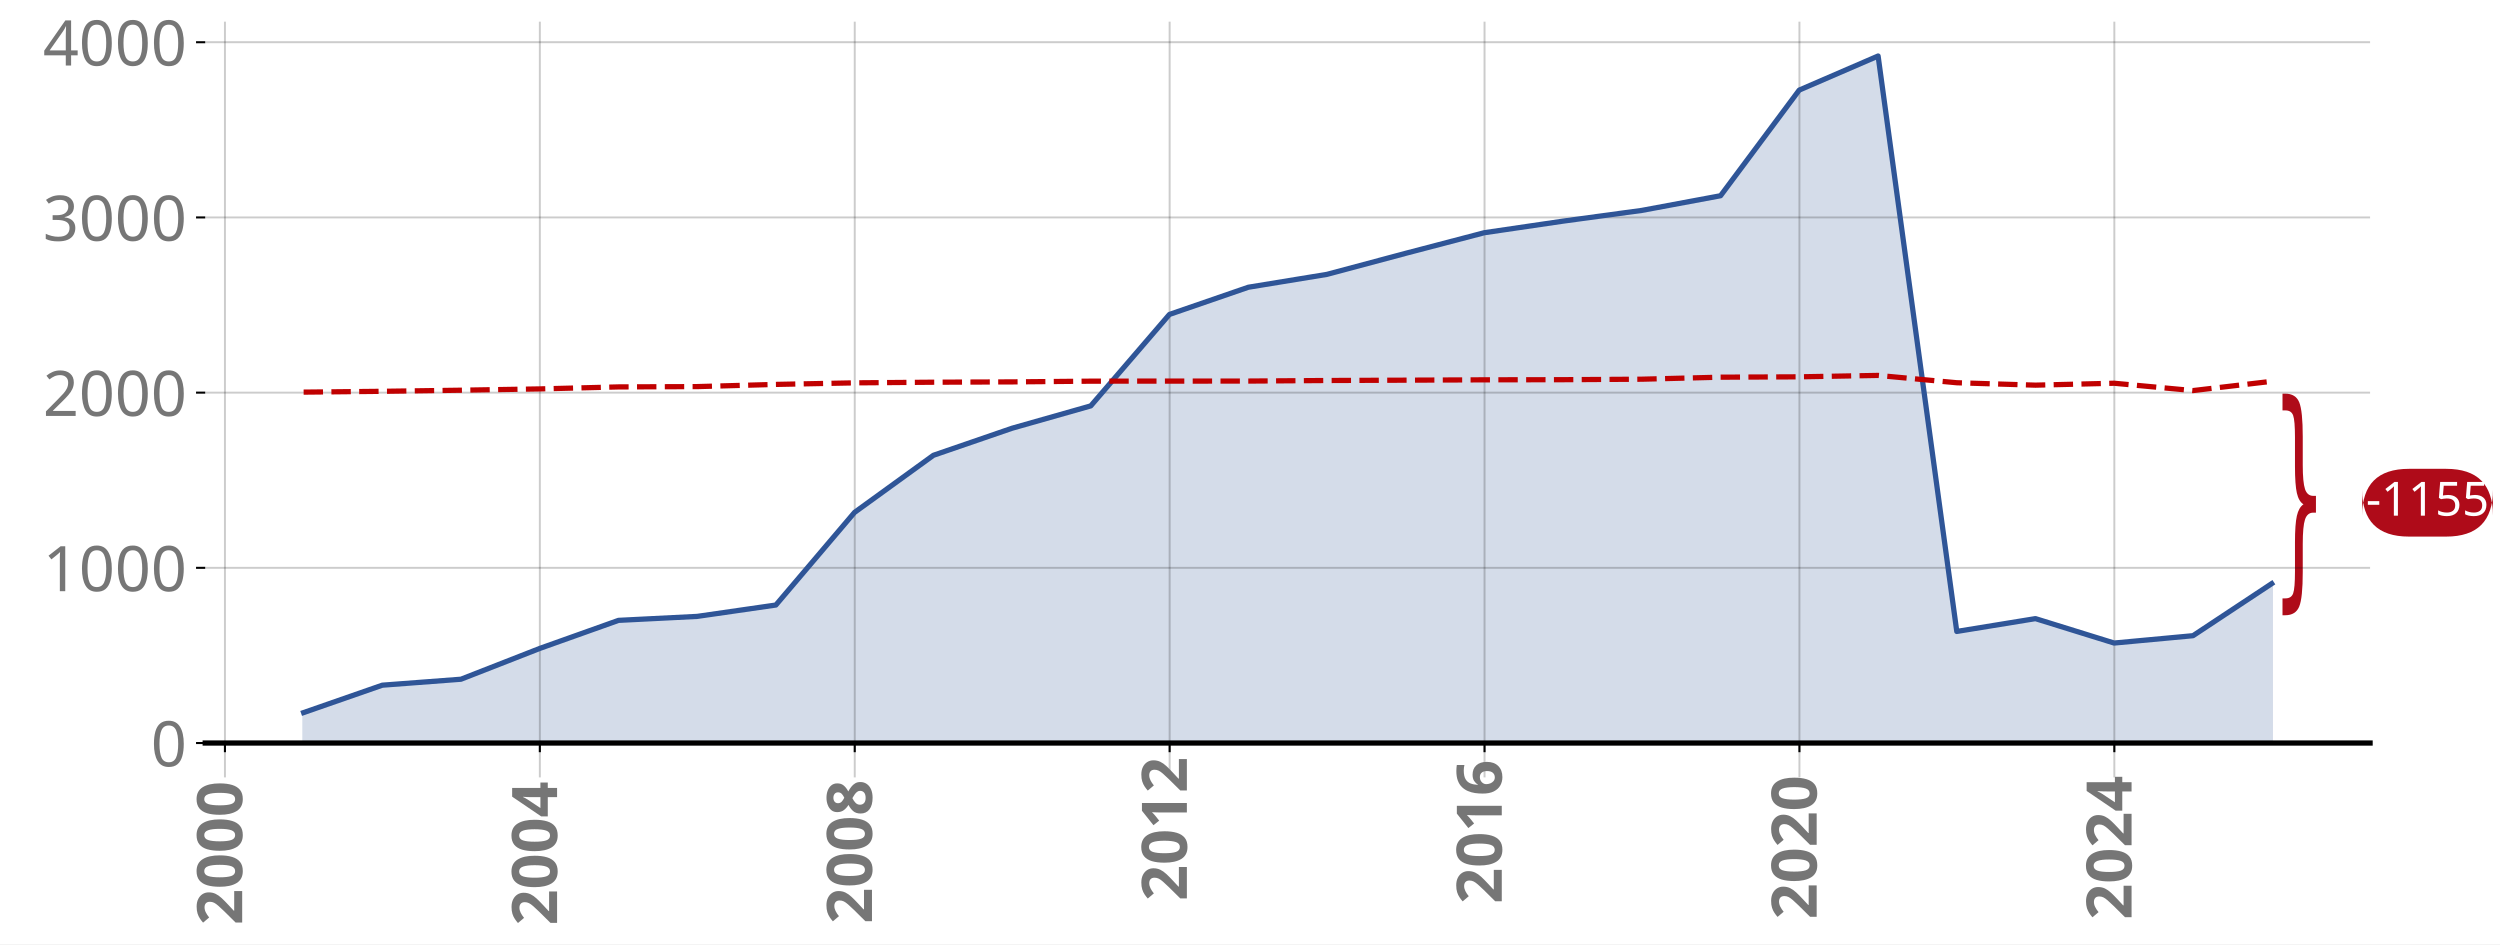
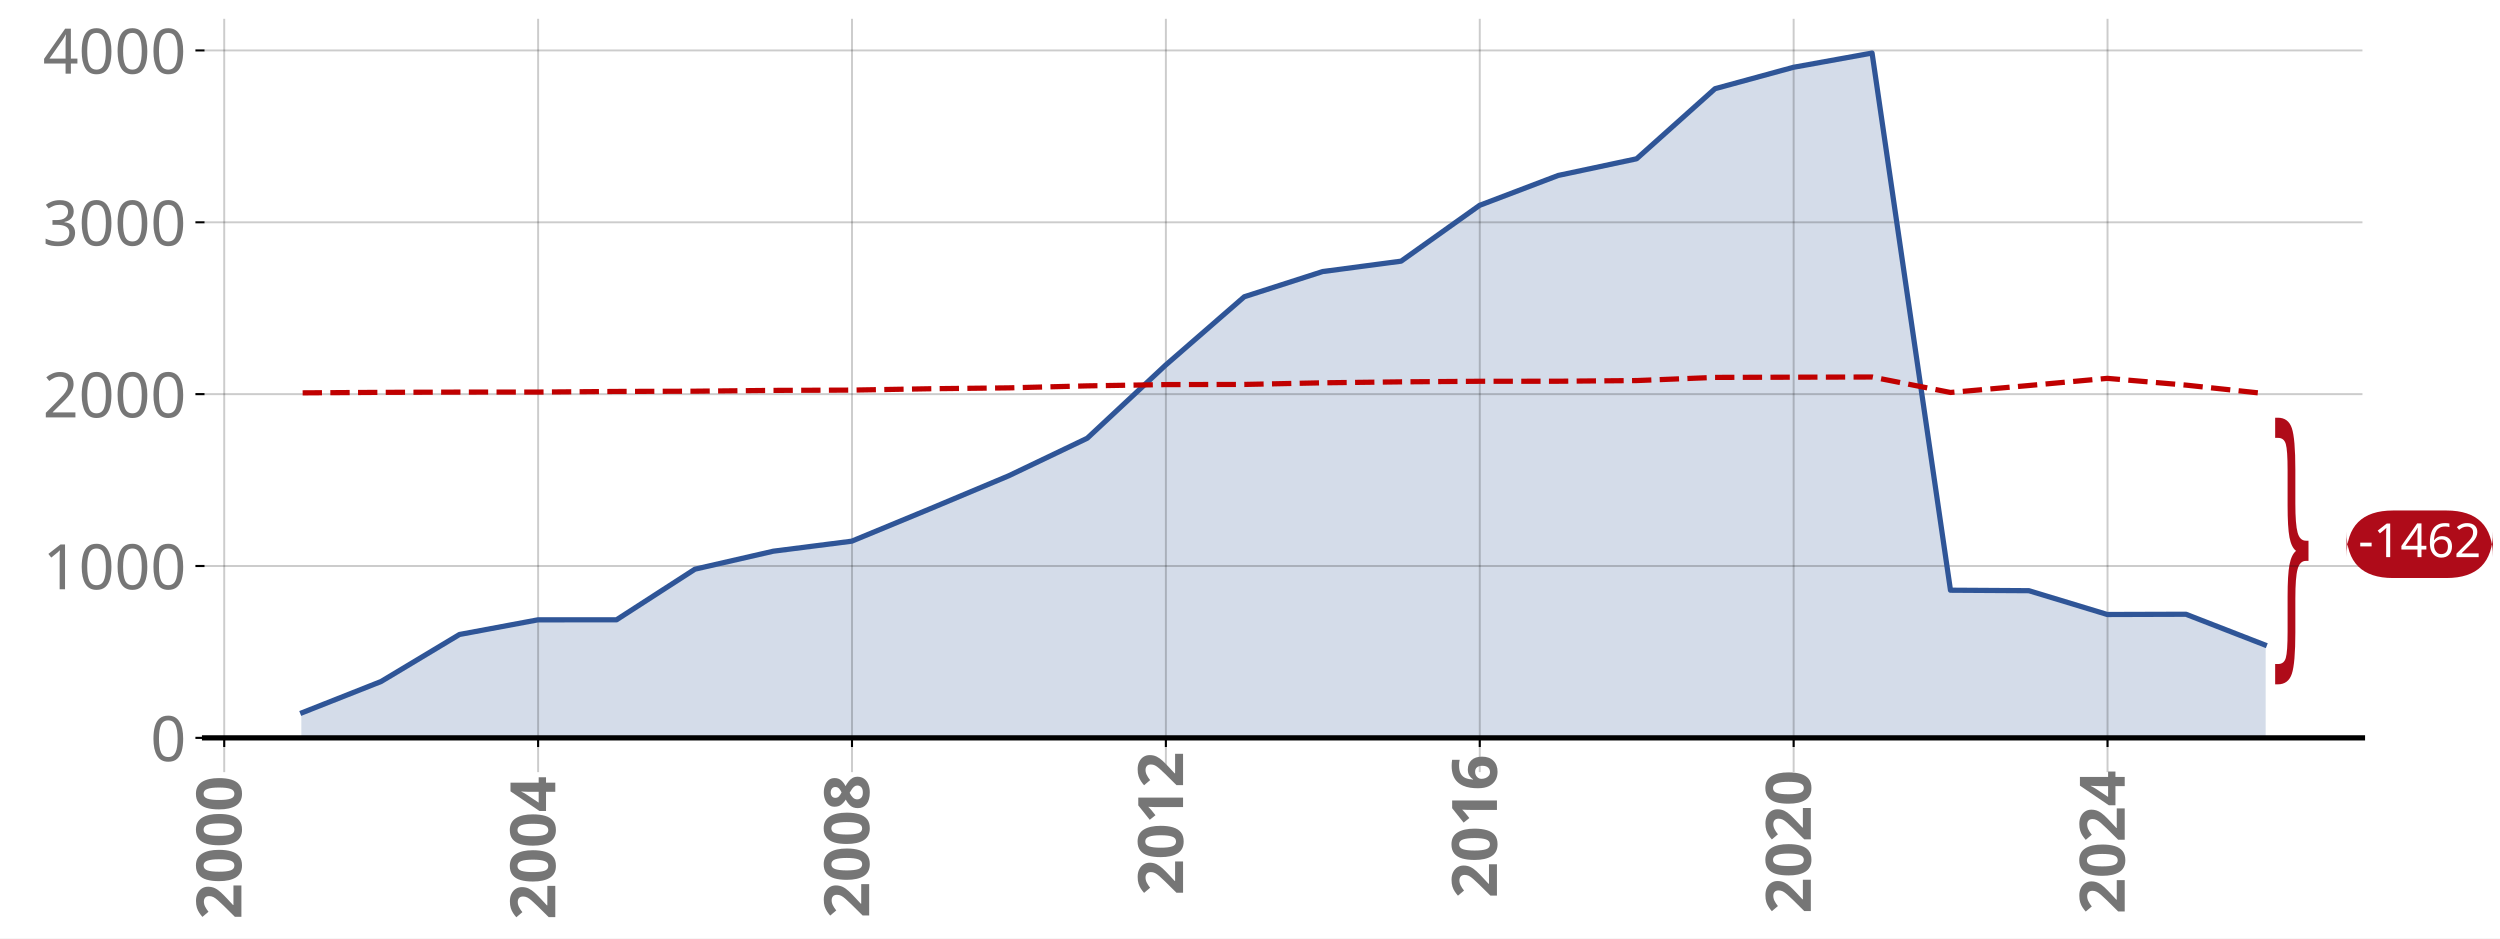
- <svg xmlns="http://www.w3.org/2000/svg" xmlns:xlink="http://www.w3.org/1999/xlink" width="953.686pt" height="360.214pt" viewBox="0 0 953.686 360.214" version="1.1">
+ <svg xmlns="http://www.w3.org/2000/svg" xmlns:xlink="http://www.w3.org/1999/xlink" width="956.764pt" height="359.153pt" viewBox="0 0 956.764 359.153" version="1.1">
  <defs>
    <style type="text/css">*{stroke-linejoin: round; stroke-linecap: butt}</style>
  </defs>
  <g id="figure_1">
    <g id="patch_1">
-       <path d="M -0 360.214  L 953.686 360.214  L 953.686 0  L -0 0  z " style="fill: #ffffff" />
+       <path d="M -0 359.153  L 956.764 359.153  L 956.764 0  L -0 0  z " style="fill: #ffffff" />
    </g>
    <g id="axes_1">
      <g id="patch_2">
-         <path d="M 78.284 296.55  L 904.124 296.55  L 904.124 8.262  L 78.284 8.262  z " style="fill: #ffffff" />
+         <path d="M 78.284 295.488  L 904.124 295.488  L 904.124 7.2  L 78.284 7.2  z " style="fill: #ffffff" />
      </g>
      <g id="FillBetweenPolyCollection_1">
        <defs>
-           <path id="m53294a5b44" d="M 115.822 -76.769  L 115.822 -88.384  L 145.833 -98.833  L 175.844 -101.106  L 205.854 -112.838  L 235.947 -123.562  L 265.958 -125.076  L 295.969 -129.413  L 325.98 -164.743  L 356.073 -186.533  L 386.084 -196.855  L 416.094 -205.378  L 446.105 -240.265  L 476.198 -250.638  L 506.209 -255.554  L 536.22 -263.58  L 566.231 -271.442  L 596.324 -275.866  L 626.335 -279.956  L 656.345 -285.546  L 686.356 -325.844  L 716.449 -338.849  L 746.46 -119.335  L 776.471 -124.225  L 806.482 -114.913  L 836.575 -117.713  L 866.586 -137.571  L 866.586 -76.769  L 866.586 -76.769  L 836.575 -76.769  L 806.482 -76.769  L 776.471 -76.769  L 746.46 -76.769  L 716.449 -76.769  L 686.356 -76.769  L 656.345 -76.769  L 626.335 -76.769  L 596.324 -76.769  L 566.231 -76.769  L 536.22 -76.769  L 506.209 -76.769  L 476.198 -76.769  L 446.105 -76.769  L 416.094 -76.769  L 386.084 -76.769  L 356.073 -76.769  L 325.98 -76.769  L 295.969 -76.769  L 265.958 -76.769  L 235.947 -76.769  L 205.854 -76.769  L 175.844 -76.769  L 145.833 -76.769  L 115.822 -76.769  z " style="stroke: #d4dce9" />
+           <path id="m902ae5ac24" d="M 115.822 -76.769  L 115.822 -86.468  L 145.833 -98.333  L 175.844 -116.334  L 205.854 -121.938  L 235.947 -121.957  L 265.958 -141.328  L 295.969 -148.21  L 325.98 -152.042  L 356.073 -164.492  L 386.084 -177.084  L 416.094 -191.44  L 446.105 -219.436  L 476.198 -245.588  L 506.209 -255.235  L 536.22 -259.207  L 566.231 -280.558  L 596.324 -292.005  L 626.335 -298.384  L 656.345 -325.208  L 686.356 -333.399  L 716.449 -338.849  L 746.46 -133.276  L 776.471 -133.091  L 806.482 -123.981  L 836.575 -124.076  L 866.586 -112.404  L 866.586 -76.769  L 866.586 -76.769  L 836.575 -76.769  L 806.482 -76.769  L 776.471 -76.769  L 746.46 -76.769  L 716.449 -76.769  L 686.356 -76.769  L 656.345 -76.769  L 626.335 -76.769  L 596.324 -76.769  L 566.231 -76.769  L 536.22 -76.769  L 506.209 -76.769  L 476.198 -76.769  L 446.105 -76.769  L 416.094 -76.769  L 386.084 -76.769  L 356.073 -76.769  L 325.98 -76.769  L 295.969 -76.769  L 265.958 -76.769  L 235.947 -76.769  L 205.854 -76.769  L 175.844 -76.769  L 145.833 -76.769  L 115.822 -76.769  z " style="stroke: #d4dce9" />
        </defs>
-         <g clip-path="url(#pb9e7eb8d8a)">
-           <use xlink:href="#m53294a5b44" x="0" y="360.214" style="fill: #d4dce9; stroke: #d4dce9" />
+         <g clip-path="url(#p011f29dec8)">
+           <use xlink:href="#m902ae5ac24" x="0" y="359.153" style="fill: #d4dce9; stroke: #d4dce9" />
        </g>
      </g>
      <g id="patch_3">
-         <path d="M 870.715 228.262  L 871.845 228.262  Q 874.101 228.262 874.787 226.33  Q 875.474 224.412 875.474 218.015  L 875.474 206.924  Q 875.474 199.954 876.196 196.777  Q 876.924 193.6 878.715 192.383  Q 876.924 191.267 876.196 188.104  Q 875.474 184.927 875.474 177.9  L 875.474 166.809  Q 875.474 160.455 874.787 158.508  Q 874.101 156.562 871.845 156.562  L 870.715 156.562  L 870.715 150.165  L 871.732 150.165  Q 875.747 150.165 877.094 153.456  Q 878.442 156.748 878.442 166.623  L 878.442 177.356  Q 878.442 184.025 879.309 186.601  Q 880.181 189.163 882.473 189.163  L 883.474 189.163  L 883.474 195.56  L 882.473 195.56  Q 880.181 195.56 879.309 198.165  Q 878.442 200.755 878.442 207.51  L 878.442 218.201  Q 878.442 228.076 877.094 231.382  Q 875.747 234.702 871.732 234.702  L 870.715 234.702  L 870.715 228.262  z " clip-path="url(#pb9e7eb8d8a)" style="fill: #af0b19" />
+         <path d="M 870.715 254.127  L 871.845 254.127  Q 874.101 254.127 874.787 251.795  Q 875.474 249.48 875.474 241.758  L 875.474 228.37  Q 875.474 219.957 876.196 216.122  Q 876.924 212.287 878.715 210.819  Q 876.924 209.472 876.196 205.654  Q 875.474 201.819 875.474 193.337  L 875.474 179.949  Q 875.474 172.279 874.787 169.93  Q 874.101 167.58 871.845 167.58  L 870.715 167.58  L 870.715 159.859  L 871.732 159.859  Q 875.747 159.859 877.094 163.832  Q 878.442 167.805 878.442 179.725  L 878.442 192.681  Q 878.442 200.731 879.309 203.84  Q 880.181 206.932 882.473 206.932  L 883.474 206.932  L 883.474 214.654  L 882.473 214.654  Q 880.181 214.654 879.309 217.798  Q 878.442 220.925 878.442 229.078  L 878.442 241.983  Q 878.442 253.902 877.094 257.893  Q 875.747 261.9 871.732 261.9  L 870.715 261.9  L 870.715 254.127  z " clip-path="url(#p011f29dec8)" style="fill: #af0b19" />
      </g>
      <g id="matplotlib.axis_1">
        <g id="xtick_1">
          <g id="line2d_1">
-             <path d="M 85.811 296.55  L 85.811 8.262  " clip-path="url(#pb9e7eb8d8a)" style="fill: none; stroke: #000000; stroke-opacity: 0.2; stroke-width: 0.75; stroke-linecap: square" />
+             <path d="M 85.811 295.488  L 85.811 7.2  " clip-path="url(#p011f29dec8)" style="fill: none; stroke: #000000; stroke-opacity: 0.2; stroke-width: 0.75; stroke-linecap: square" />
          </g>
          <g id="line2d_2">
            <defs>
-               <path id="mbdc72a9be9" d="M 0 0  L 0 3.5  " style="stroke: #000000; stroke-width: 0.8" />
+               <path id="m2c7a836684" d="M 0 0  L 0 3.5  " style="stroke: #000000; stroke-width: 0.8" />
            </defs>
            <g>
-               <use xlink:href="#mbdc72a9be9" x="85.811" y="283.446" style="stroke: #000000; stroke-width: 0.8" />
+               <use xlink:href="#m2c7a836684" x="85.811" y="282.384" style="stroke: #000000; stroke-width: 0.8" />
            </g>
          </g>
          <g id="text_1">
-             <text style="font-weight: 600; font-size: 24px; font-family: 'Montserrat'; fill: #767676" transform="translate(92.38675 352.8682) rotate(-90)">2000</text>
+             <text style="font-weight: 600; font-size: 24px; font-family: 'Montserrat'; fill: #767676" transform="translate(92.38675 351.8065) rotate(-90)">2000</text>
          </g>
        </g>
        <g id="xtick_2">
          <g id="line2d_3">
-             <path d="M 205.937 296.55  L 205.937 8.262  " clip-path="url(#pb9e7eb8d8a)" style="fill: none; stroke: #000000; stroke-opacity: 0.2; stroke-width: 0.75; stroke-linecap: square" />
+             <path d="M 205.937 295.488  L 205.937 7.2  " clip-path="url(#p011f29dec8)" style="fill: none; stroke: #000000; stroke-opacity: 0.2; stroke-width: 0.75; stroke-linecap: square" />
          </g>
          <g id="line2d_4">
            <g>
-               <use xlink:href="#mbdc72a9be9" x="205.937" y="283.446" style="stroke: #000000; stroke-width: 0.8" />
+               <use xlink:href="#m2c7a836684" x="205.937" y="282.384" style="stroke: #000000; stroke-width: 0.8" />
            </g>
          </g>
          <g id="text_2">
-             <text style="font-weight: 600; font-size: 24px; font-family: 'Montserrat'; fill: #767676" transform="translate(212.5122 353.0144) rotate(-90)">2004</text>
+             <text style="font-weight: 600; font-size: 24px; font-family: 'Montserrat'; fill: #767676" transform="translate(212.5122 351.9527) rotate(-90)">2004</text>
          </g>
        </g>
        <g id="xtick_3">
          <g id="line2d_5">
-             <path d="M 326.062 296.55  L 326.062 8.262  " clip-path="url(#pb9e7eb8d8a)" style="fill: none; stroke: #000000; stroke-opacity: 0.2; stroke-width: 0.75; stroke-linecap: square" />
+             <path d="M 326.062 295.488  L 326.062 7.2  " clip-path="url(#p011f29dec8)" style="fill: none; stroke: #000000; stroke-opacity: 0.2; stroke-width: 0.75; stroke-linecap: square" />
          </g>
          <g id="line2d_6">
            <g>
-               <use xlink:href="#mbdc72a9be9" x="326.062" y="283.446" style="stroke: #000000; stroke-width: 0.8" />
+               <use xlink:href="#m2c7a836684" x="326.062" y="282.384" style="stroke: #000000; stroke-width: 0.8" />
            </g>
          </g>
          <g id="text_3">
-             <text style="font-weight: 600; font-size: 24px; font-family: 'Montserrat'; fill: #767676" transform="translate(332.6377 352.3657) rotate(-90)">2008</text>
+             <text style="font-weight: 600; font-size: 24px; font-family: 'Montserrat'; fill: #767676" transform="translate(332.6377 351.304) rotate(-90)">2008</text>
          </g>
        </g>
        <g id="xtick_4">
          <g id="line2d_7">
-             <path d="M 446.188 296.55  L 446.188 8.262  " clip-path="url(#pb9e7eb8d8a)" style="fill: none; stroke: #000000; stroke-opacity: 0.2; stroke-width: 0.75; stroke-linecap: square" />
+             <path d="M 446.188 295.488  L 446.188 7.2  " clip-path="url(#p011f29dec8)" style="fill: none; stroke: #000000; stroke-opacity: 0.2; stroke-width: 0.75; stroke-linecap: square" />
          </g>
          <g id="line2d_8">
            <g>
-               <use xlink:href="#mbdc72a9be9" x="446.188" y="283.446" style="stroke: #000000; stroke-width: 0.8" />
+               <use xlink:href="#m2c7a836684" x="446.188" y="282.384" style="stroke: #000000; stroke-width: 0.8" />
            </g>
          </g>
          <g id="text_4">
-             <text style="font-weight: 600; font-size: 24px; font-family: 'Montserrat'; fill: #767676" transform="translate(452.7632 343.6769) rotate(-90)">2012</text>
+             <text style="font-weight: 600; font-size: 24px; font-family: 'Montserrat'; fill: #767676" transform="translate(452.7632 342.6153) rotate(-90)">2012</text>
          </g>
        </g>
        <g id="xtick_5">
          <g id="line2d_9">
-             <path d="M 566.313 296.55  L 566.313 8.262  " clip-path="url(#pb9e7eb8d8a)" style="fill: none; stroke: #000000; stroke-opacity: 0.2; stroke-width: 0.75; stroke-linecap: square" />
+             <path d="M 566.313 295.488  L 566.313 7.2  " clip-path="url(#p011f29dec8)" style="fill: none; stroke: #000000; stroke-opacity: 0.2; stroke-width: 0.75; stroke-linecap: square" />
          </g>
          <g id="line2d_10">
            <g>
-               <use xlink:href="#mbdc72a9be9" x="566.313" y="283.446" style="stroke: #000000; stroke-width: 0.8" />
+               <use xlink:href="#m2c7a836684" x="566.313" y="282.384" style="stroke: #000000; stroke-width: 0.8" />
            </g>
          </g>
          <g id="text_5">
-             <text style="font-weight: 600; font-size: 24px; font-family: 'Montserrat'; fill: #767676" transform="translate(572.8886 344.7569) rotate(-90)">2016</text>
+             <text style="font-weight: 600; font-size: 24px; font-family: 'Montserrat'; fill: #767676" transform="translate(572.8886 343.6952) rotate(-90)">2016</text>
          </g>
        </g>
        <g id="xtick_6">
          <g id="line2d_11">
-             <path d="M 686.438 296.55  L 686.438 8.262  " clip-path="url(#pb9e7eb8d8a)" style="fill: none; stroke: #000000; stroke-opacity: 0.2; stroke-width: 0.75; stroke-linecap: square" />
+             <path d="M 686.438 295.488  L 686.438 7.2  " clip-path="url(#p011f29dec8)" style="fill: none; stroke: #000000; stroke-opacity: 0.2; stroke-width: 0.75; stroke-linecap: square" />
          </g>
          <g id="line2d_12">
            <g>
-               <use xlink:href="#mbdc72a9be9" x="686.438" y="283.446" style="stroke: #000000; stroke-width: 0.8" />
+               <use xlink:href="#m2c7a836684" x="686.438" y="282.384" style="stroke: #000000; stroke-width: 0.8" />
            </g>
          </g>
          <g id="text_6">
-             <text style="font-weight: 600; font-size: 24px; font-family: 'Montserrat'; fill: #767676" transform="translate(693.0141 350.6857) rotate(-90)">2020</text>
+             <text style="font-weight: 600; font-size: 24px; font-family: 'Montserrat'; fill: #767676" transform="translate(693.0141 349.624) rotate(-90)">2020</text>
          </g>
        </g>
        <g id="xtick_7">
          <g id="line2d_13">
-             <path d="M 806.564 296.55  L 806.564 8.262  " clip-path="url(#pb9e7eb8d8a)" style="fill: none; stroke: #000000; stroke-opacity: 0.2; stroke-width: 0.75; stroke-linecap: square" />
+             <path d="M 806.564 295.488  L 806.564 7.2  " clip-path="url(#p011f29dec8)" style="fill: none; stroke: #000000; stroke-opacity: 0.2; stroke-width: 0.75; stroke-linecap: square" />
          </g>
          <g id="line2d_14">
            <g>
-               <use xlink:href="#mbdc72a9be9" x="806.564" y="283.446" style="stroke: #000000; stroke-width: 0.8" />
+               <use xlink:href="#m2c7a836684" x="806.564" y="282.384" style="stroke: #000000; stroke-width: 0.8" />
            </g>
          </g>
          <g id="text_7">
-             <text style="font-weight: 600; font-size: 24px; font-family: 'Montserrat'; fill: #767676" transform="translate(813.1396 350.8319) rotate(-90)">2024</text>
+             <text style="font-weight: 600; font-size: 24px; font-family: 'Montserrat'; fill: #767676" transform="translate(813.1396 349.7702) rotate(-90)">2024</text>
          </g>
        </g>
      </g>
      <g id="matplotlib.axis_2">
        <g id="ytick_1">
          <g id="line2d_15">
-             <path d="M 78.284 283.446  L 904.124 283.446  " clip-path="url(#pb9e7eb8d8a)" style="fill: none; stroke: #000000; stroke-opacity: 0.2; stroke-width: 0.75; stroke-linecap: square" />
+             <path d="M 78.284 282.384  L 904.124 282.384  " clip-path="url(#p011f29dec8)" style="fill: none; stroke: #000000; stroke-opacity: 0.2; stroke-width: 0.75; stroke-linecap: square" />
          </g>
          <g id="line2d_16">
            <defs>
-               <path id="m05888e9f36" d="M 0 0  L -3.5 0  " style="stroke: #000000; stroke-width: 0.8" />
+               <path id="mb8a8e3de92" d="M 0 0  L -3.5 0  " style="stroke: #000000; stroke-width: 0.8" />
            </defs>
            <g>
-               <use xlink:href="#m05888e9f36" x="78.284" y="283.446" style="stroke: #000000; stroke-width: 0.8" />
+               <use xlink:href="#mb8a8e3de92" x="78.284" y="282.384" style="stroke: #000000; stroke-width: 0.8" />
            </g>
          </g>
          <g id="text_8">
-             <text style="font-weight: 500; font-size: 24px; font-family: 'Montserrat'; text-anchor: end; fill: #767676" x="71.284" y="292.35" transform="rotate(-0 71.28375 292.3501)">0</text>
+             <text style="font-weight: 500; font-size: 24px; font-family: 'Montserrat'; text-anchor: end; fill: #767676" x="71.284" y="291.288" transform="rotate(-0 71.28375 291.2884)">0</text>
          </g>
        </g>
        <g id="ytick_2">
          <g id="line2d_17">
-             <path d="M 78.284 216.61  L 904.124 216.61  " clip-path="url(#pb9e7eb8d8a)" style="fill: none; stroke: #000000; stroke-opacity: 0.2; stroke-width: 0.75; stroke-linecap: square" />
+             <path d="M 78.284 216.612  L 904.124 216.612  " clip-path="url(#p011f29dec8)" style="fill: none; stroke: #000000; stroke-opacity: 0.2; stroke-width: 0.75; stroke-linecap: square" />
          </g>
          <g id="line2d_18">
            <g>
-               <use xlink:href="#m05888e9f36" x="78.284" y="216.61" style="stroke: #000000; stroke-width: 0.8" />
+               <use xlink:href="#mb8a8e3de92" x="78.284" y="216.612" style="stroke: #000000; stroke-width: 0.8" />
            </g>
          </g>
          <g id="text_9">
-             <text style="font-weight: 500; font-size: 24px; font-family: 'Montserrat'; text-anchor: end; fill: #767676" x="71.284" y="225.515" transform="rotate(-0 71.28375 225.5147)">1000</text>
+             <text style="font-weight: 500; font-size: 24px; font-family: 'Montserrat'; text-anchor: end; fill: #767676" x="71.284" y="225.516" transform="rotate(-0 71.28375 225.5163)">1000</text>
          </g>
        </g>
        <g id="ytick_3">
          <g id="line2d_19">
-             <path d="M 78.284 149.775  L 904.124 149.775  " clip-path="url(#pb9e7eb8d8a)" style="fill: none; stroke: #000000; stroke-opacity: 0.2; stroke-width: 0.75; stroke-linecap: square" />
+             <path d="M 78.284 150.84  L 904.124 150.84  " clip-path="url(#p011f29dec8)" style="fill: none; stroke: #000000; stroke-opacity: 0.2; stroke-width: 0.75; stroke-linecap: square" />
          </g>
          <g id="line2d_20">
            <g>
-               <use xlink:href="#m05888e9f36" x="78.284" y="149.775" style="stroke: #000000; stroke-width: 0.8" />
+               <use xlink:href="#mb8a8e3de92" x="78.284" y="150.84" style="stroke: #000000; stroke-width: 0.8" />
            </g>
          </g>
          <g id="text_10">
-             <text style="font-weight: 500; font-size: 24px; font-family: 'Montserrat'; text-anchor: end; fill: #767676" x="71.284" y="158.679" transform="rotate(-0 71.28375 158.6794)">2000</text>
+             <text style="font-weight: 500; font-size: 24px; font-family: 'Montserrat'; text-anchor: end; fill: #767676" x="71.284" y="159.744" transform="rotate(-0 71.28375 159.7441)">2000</text>
          </g>
        </g>
        <g id="ytick_4">
          <g id="line2d_21">
-             <path d="M 78.284 82.94  L 904.124 82.94  " clip-path="url(#pb9e7eb8d8a)" style="fill: none; stroke: #000000; stroke-opacity: 0.2; stroke-width: 0.75; stroke-linecap: square" />
+             <path d="M 78.284 85.068  L 904.124 85.068  " clip-path="url(#p011f29dec8)" style="fill: none; stroke: #000000; stroke-opacity: 0.2; stroke-width: 0.75; stroke-linecap: square" />
          </g>
          <g id="line2d_22">
            <g>
-               <use xlink:href="#m05888e9f36" x="78.284" y="82.94" style="stroke: #000000; stroke-width: 0.8" />
+               <use xlink:href="#mb8a8e3de92" x="78.284" y="85.068" style="stroke: #000000; stroke-width: 0.8" />
            </g>
          </g>
          <g id="text_11">
-             <text style="font-weight: 500; font-size: 24px; font-family: 'Montserrat'; text-anchor: end; fill: #767676" x="71.284" y="91.844" transform="rotate(-0 71.28375 91.84408)">3000</text>
+             <text style="font-weight: 500; font-size: 24px; font-family: 'Montserrat'; text-anchor: end; fill: #767676" x="71.284" y="93.972" transform="rotate(-0 71.28375 93.972)">3000</text>
          </g>
        </g>
        <g id="ytick_5">
          <g id="line2d_23">
-             <path d="M 78.284 16.104  L 904.124 16.104  " clip-path="url(#pb9e7eb8d8a)" style="fill: none; stroke: #000000; stroke-opacity: 0.2; stroke-width: 0.75; stroke-linecap: square" />
+             <path d="M 78.284 19.296  L 904.124 19.296  " clip-path="url(#p011f29dec8)" style="fill: none; stroke: #000000; stroke-opacity: 0.2; stroke-width: 0.75; stroke-linecap: square" />
          </g>
          <g id="line2d_24">
            <g>
-               <use xlink:href="#m05888e9f36" x="78.284" y="16.104" style="stroke: #000000; stroke-width: 0.8" />
+               <use xlink:href="#mb8a8e3de92" x="78.284" y="19.296" style="stroke: #000000; stroke-width: 0.8" />
            </g>
          </g>
          <g id="text_12">
-             <text style="font-weight: 500; font-size: 24px; font-family: 'Montserrat'; text-anchor: end; fill: #767676" x="71.284" y="25.009" transform="rotate(-0 71.28375 25.00875)">4000</text>
+             <text style="font-weight: 500; font-size: 24px; font-family: 'Montserrat'; text-anchor: end; fill: #767676" x="71.284" y="28.2" transform="rotate(-0 71.28375 28.19988)">4000</text>
          </g>
        </g>
      </g>
      <g id="line2d_25">
-         <path d="M 115.822 271.83  L 145.833 261.381  L 175.844 259.108  L 205.854 247.376  L 235.947 236.652  L 265.958 235.138  L 295.969 230.802  L 325.98 195.472  L 356.073 173.681  L 386.084 163.359  L 416.094 154.836  L 446.105 119.95  L 476.198 109.577  L 506.209 104.661  L 536.22 96.634  L 566.231 88.772  L 596.324 84.348  L 626.335 80.258  L 656.345 74.669  L 686.356 34.37  L 716.449 21.366  L 746.46 240.88  L 776.471 235.99  L 806.482 245.302  L 836.575 242.501  L 866.586 222.644  " clip-path="url(#pb9e7eb8d8a)" style="fill: none; stroke: #2f5597; stroke-width: 2; stroke-linecap: square" />
+         <path d="M 115.822 272.685  L 145.833 260.82  L 175.844 242.819  L 205.854 237.214  L 235.947 237.196  L 265.958 217.825  L 295.969 210.943  L 325.98 207.11  L 356.073 194.661  L 386.084 182.069  L 416.094 167.713  L 446.105 139.716  L 476.198 113.565  L 506.209 103.918  L 536.22 99.946  L 566.231 78.594  L 596.324 67.148  L 626.335 60.769  L 656.345 33.945  L 686.356 25.754  L 716.449 20.304  L 746.46 225.877  L 776.471 226.062  L 806.482 235.172  L 836.575 235.077  L 866.586 246.749  " clip-path="url(#p011f29dec8)" style="fill: none; stroke: #2f5597; stroke-width: 2; stroke-linecap: square" />
      </g>
      <g id="line2d_26">
-         <path d="M 115.822 149.585  L 145.833 149.277  L 175.844 148.856  L 205.854 148.363  L 235.947 147.6  L 265.958 147.476  L 295.969 146.642  L 325.98 146.048  L 356.073 145.802  L 386.084 145.681  L 416.094 145.406  L 446.105 145.376  L 476.198 145.367  L 506.209 145.152  L 536.22 145.027  L 566.231 144.894  L 596.324 144.841  L 626.335 144.655  L 656.345 143.888  L 686.356 143.751  L 716.449 143.213  L 746.46 146.007  L 776.471 146.927  L 806.482 146.194  L 836.575 148.995  L 866.586 145.465  " clip-path="url(#pb9e7eb8d8a)" style="fill: none; stroke-dasharray: 7.4,3.2; stroke-dashoffset: 0; stroke: #c00000; stroke-width: 2" />
+         <path d="M 115.822 150.348  L 145.833 150.158  L 175.844 150.057  L 205.854 150.046  L 235.947 149.811  L 265.958 149.713  L 295.969 149.406  L 325.98 149.292  L 356.073 148.774  L 386.084 148.436  L 416.094 147.677  L 446.105 147.182  L 476.198 147.126  L 506.209 146.501  L 536.22 146.133  L 566.231 145.916  L 596.324 145.898  L 626.335 145.643  L 656.345 144.433  L 686.356 144.355  L 716.449 144.282  L 746.46 150.201  L 776.471 147.537  L 806.482 144.797  L 836.575 147.382  L 866.586 150.605  " clip-path="url(#p011f29dec8)" style="fill: none; stroke-dasharray: 7.4,3.2; stroke-dashoffset: 0; stroke: #c00000; stroke-width: 2" />
      </g>
      <g id="patch_4">
-         <path d="M 78.284 283.446  L 904.124 283.446  " style="fill: none; stroke: #000000; stroke-width: 2; stroke-linejoin: miter; stroke-linecap: square" />
+         <path d="M 78.284 282.384  L 904.124 282.384  " style="fill: none; stroke: #000000; stroke-width: 2; stroke-linejoin: miter; stroke-linecap: square" />
      </g>
      <g id="text_13">
        <g id="patch_5">
-           <path d="M 918.926 204.697  L 933.166 204.697  Q 950.986 204.697 950.986 186.877  L 950.986 196.668  Q 950.986 178.848 933.166 178.848  L 918.926 178.848  Q 901.106 178.848 901.106 196.668  L 901.106 186.877  Q 901.106 204.697 918.926 204.697  z " style="fill: #af0b19" />
-         </g>
-         <text style="font-weight: 500; font-size: 18px; font-family: 'Montserrat'; text-anchor: middle; fill: #ffffff" x="926.046" y="196.704" transform="rotate(-0 926.046 196.7041)">-1155</text>
+           <path d="M 915.848 221.216  L 936.244 221.216  Q 954.064 221.216 954.064 203.396  L 954.064 213.186  Q 954.064 195.366 936.244 195.366  L 915.848 195.366  Q 898.028 195.366 898.028 213.186  L 898.028 203.396  Q 898.028 221.216 915.848 221.216  z " style="fill: #af0b19" />
+         </g>
+         <text style="font-weight: 500; font-size: 18px; font-family: 'Montserrat'; text-anchor: middle; fill: #ffffff" x="926.046" y="213.223" transform="rotate(-0 926.046 213.2227)">-1462</text>
      </g>
    </g>
  </g>
  <defs>
-     <clipPath id="pb9e7eb8d8a">
-       <rect x="78.284" y="8.262" width="825.84" height="288.288" />
+     <clipPath id="p011f29dec8">
+       <rect x="78.284" y="7.2" width="825.84" height="288.288" />
    </clipPath>
  </defs>
</svg>
